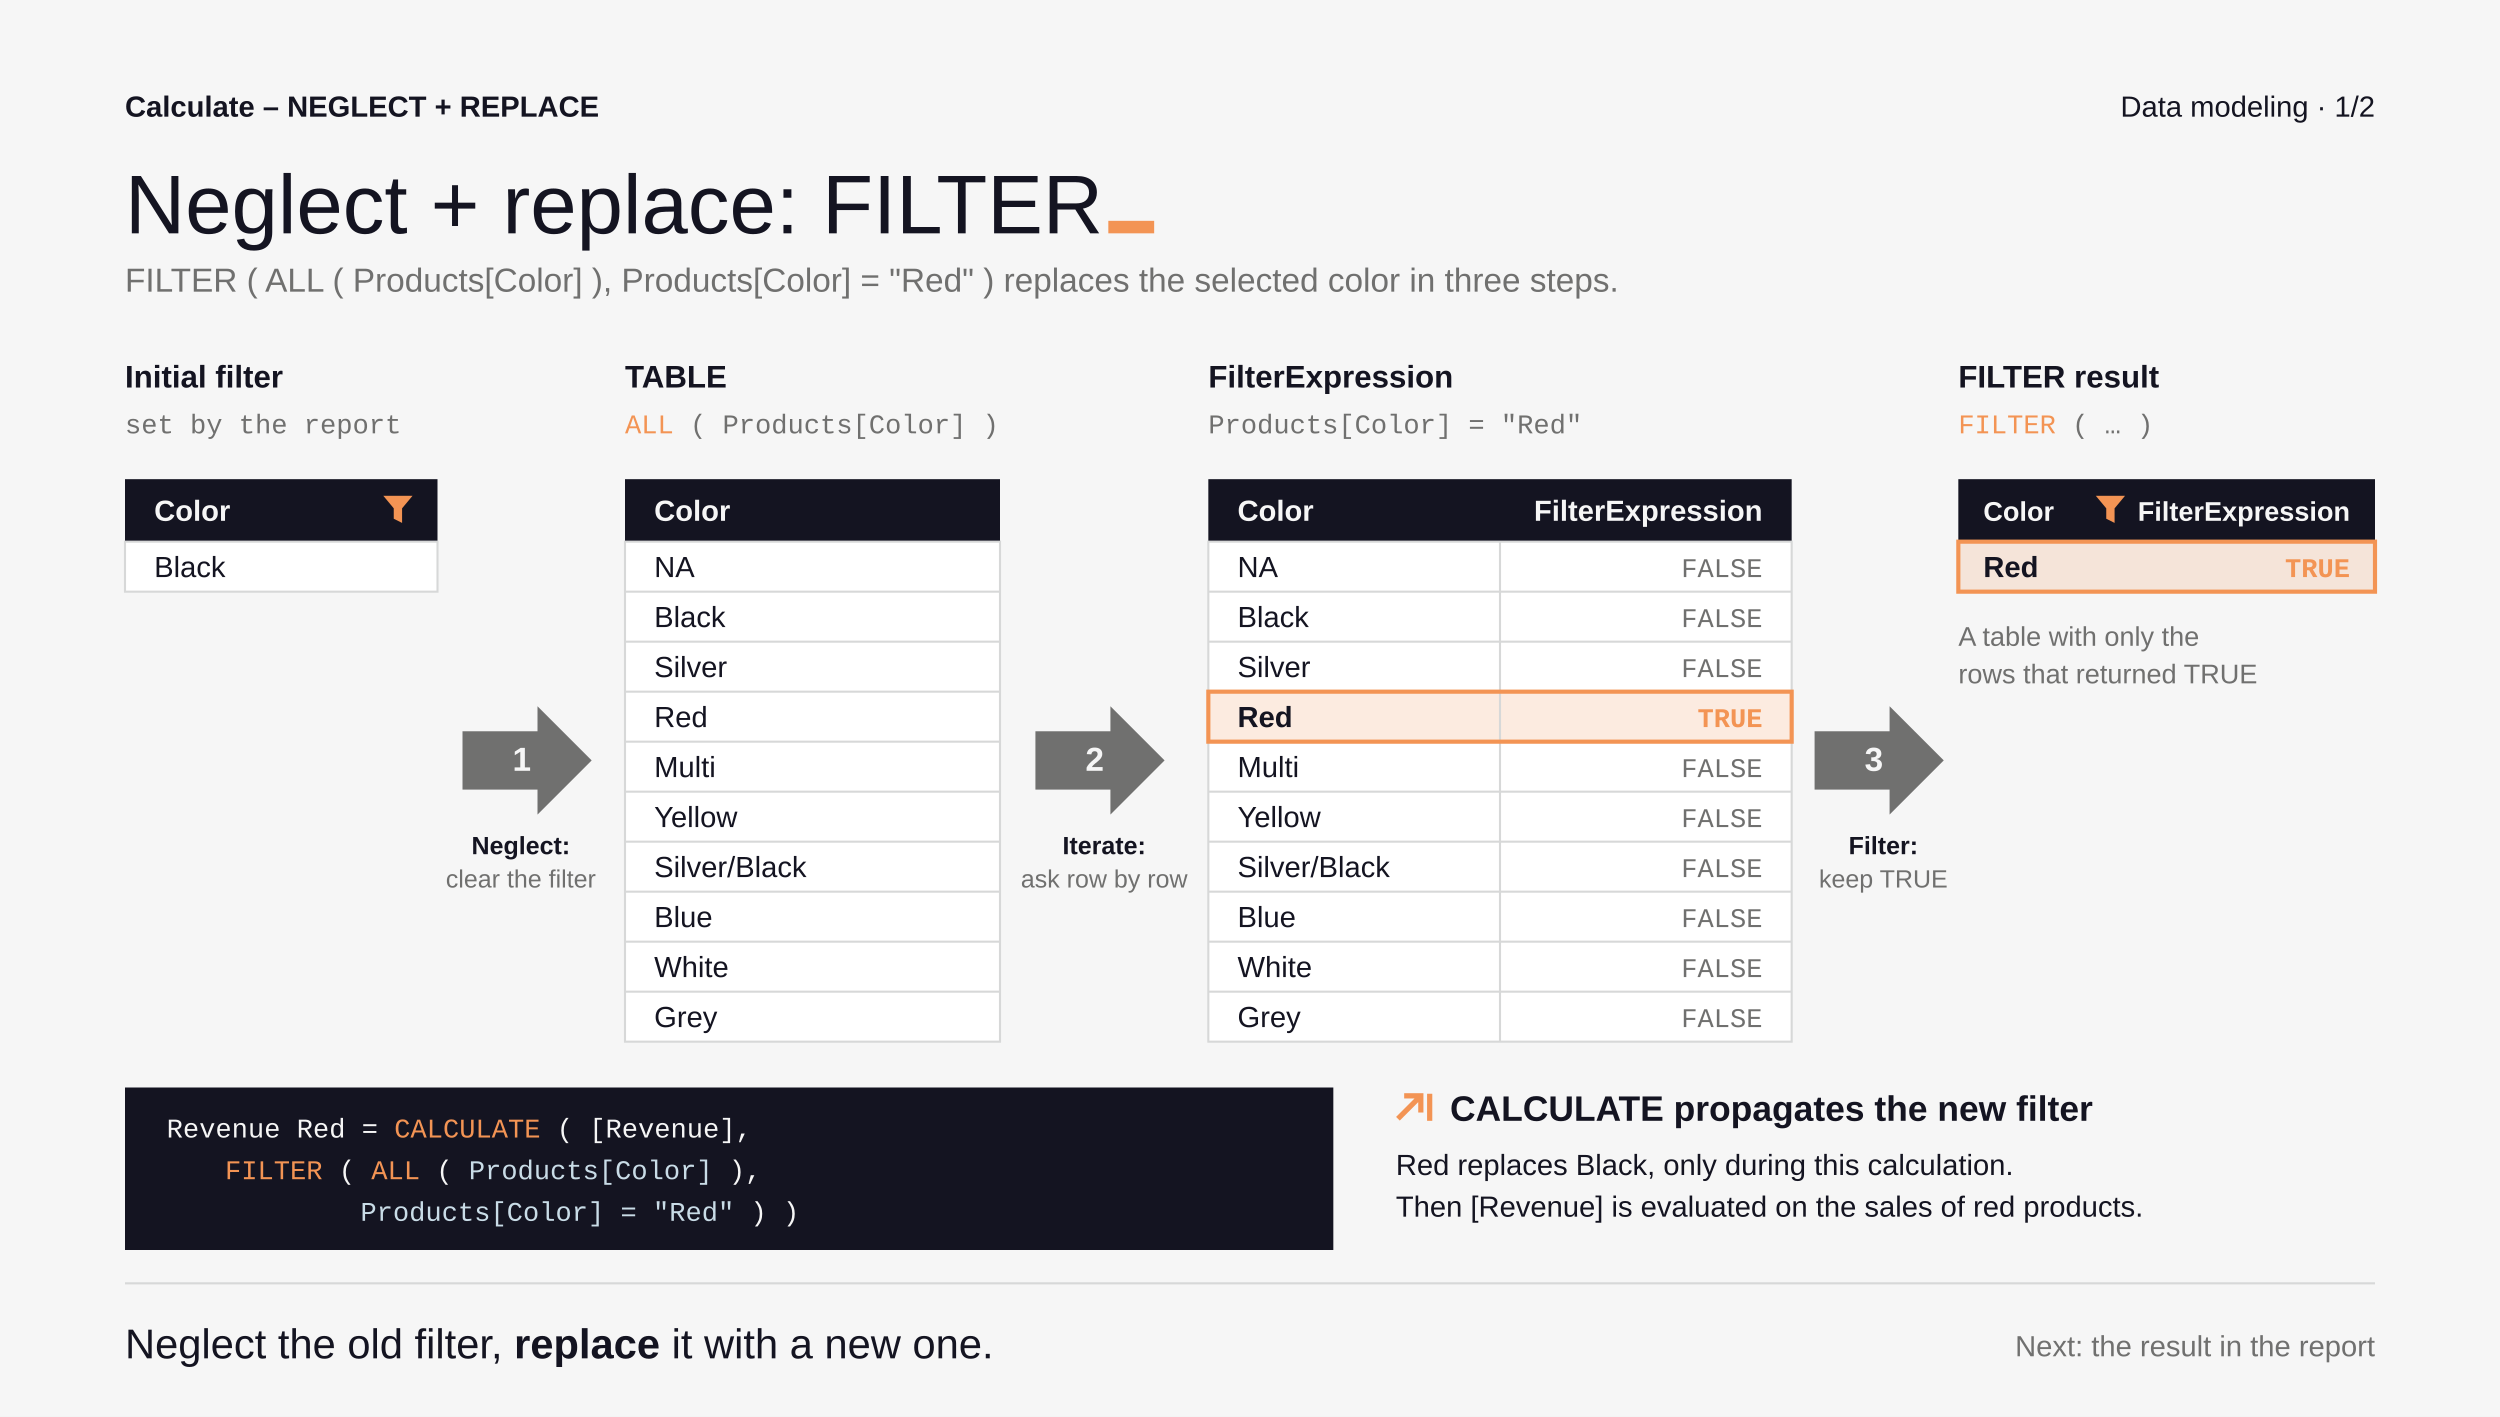
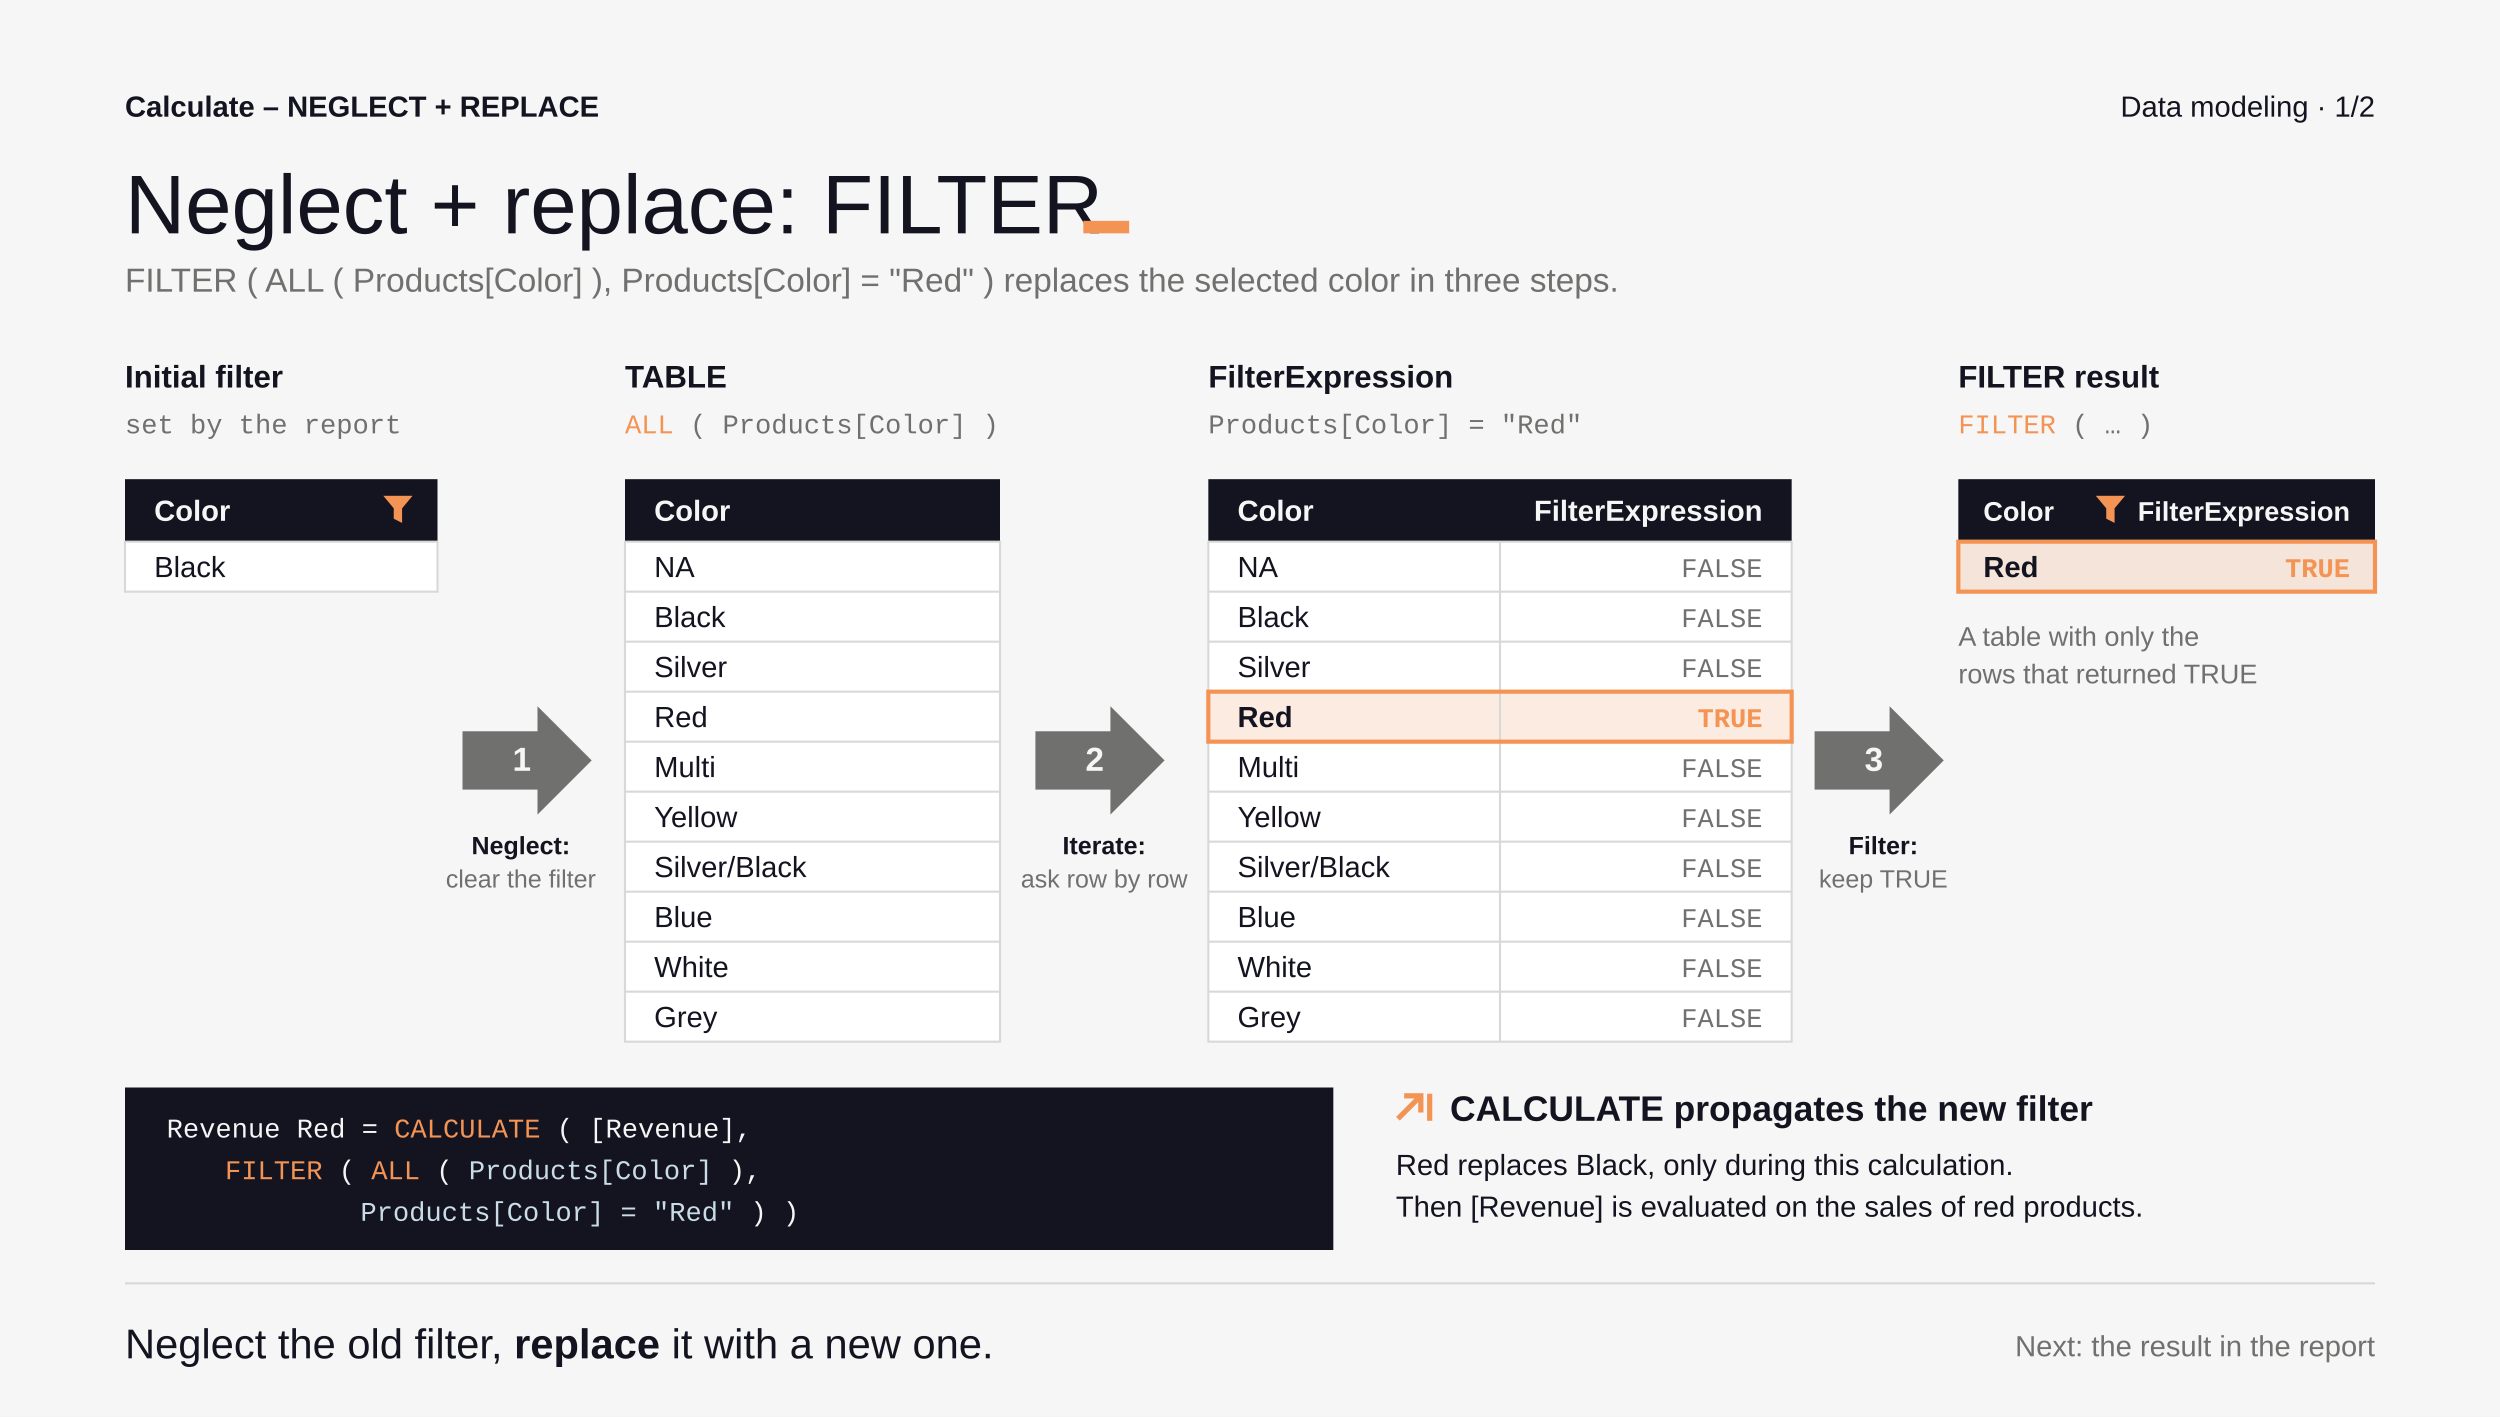
<svg xmlns="http://www.w3.org/2000/svg" viewBox="0 0 1200 680" width="1200" height="680" font-family="Circe, 'Segoe UI', Arial, sans-serif">
  <defs>
    <g id="brand-arrow">
      <path d="M1 15 L12 4 M4 4 H12 V12" fill="none" stroke="#F39454" stroke-width="2.5" />
      <rect x="15" y="3" width="2.5" height="13" fill="#F39454" />
    </g>
    <path id="funnel" d="M0 0 H14 L9 6 V13 L5 11 V6 Z" />
    <g id="step-arrow">
      <path d="M0 -14 H36 V-26 L62 0 L36 26 V14 H0 Z" fill="#70706F" />
    </g>
  </defs>
  <rect width="1200" height="680" fill="#F6F6F6" />
  <text x="60" y="56" font-size="14" font-weight="700" fill="#141421">Calculate – NEGLECT + REPLACE</text>
  <text x="1140" y="56" font-size="14" fill="#141421" text-anchor="end">Data modeling · 1/2</text>
-   <text x="60" y="112" font-size="40" font-weight="300" fill="#141421">Neglect + replace: FILTER</text>
-   <rect x="532" y="106" width="22" height="6" fill="#F39454" />
+   <text x="60" y="112" font-size="40" font-weight="300" fill="#141421" textLength="452" lengthAdjust="spacing">Neglect + replace: FILTER</text>
+   <rect x="520" y="106" width="22" height="6" fill="#F39454" />
  <text x="60" y="140" font-size="16" fill="#70706F">FILTER ( ALL ( Products[Color] ), Products[Color] = "Red" ) replaces the selected color in three steps.</text>
  <g font-size="15" font-weight="700" fill="#141421">
    <text x="60" y="186">Initial filter</text>
    <text x="300" y="186">TABLE</text>
    <text x="580" y="186">FilterExpression</text>
    <text x="940" y="186">FILTER result</text>
  </g>
  <g font-family="Consolas, 'Courier New', monospace" font-size="13" fill="#70706F">
    <text x="60" y="208">set by the report</text>
    <text x="300" y="208">
      <tspan fill="#F39454">ALL</tspan> ( Products[Color] )</text>
    <text x="580" y="208">Products[Color] = "Red"</text>
    <text x="940" y="208">
      <tspan fill="#F39454">FILTER</tspan> ( … )</text>
  </g>
  <rect x="60" y="230" width="150" height="30" fill="#141421" />
  <text x="74" y="250" font-size="14" font-weight="700" fill="#F6F6F6">Color</text>
  <use href="#funnel" x="184" y="238" fill="#F39454" />
  <rect x="60" y="260" width="150" height="24" fill="#FFFFFF" stroke="#D7D8D8" />
  <text x="74" y="277" font-size="14" fill="#141421">Black</text>
  <use href="#step-arrow" x="222" y="365" />
  <text x="246" y="370" font-size="16" font-weight="700" fill="#F6F6F6">1</text>
  <text x="250" y="410" font-size="12" font-weight="700" fill="#141421" text-anchor="middle">Neglect:</text>
  <text x="250" y="426" font-size="12" fill="#70706F" text-anchor="middle">clear the filter</text>
  <rect x="300" y="230" width="180" height="30" fill="#141421" />
  <text x="314" y="250" font-size="14" font-weight="700" fill="#F6F6F6">Color</text>
  <rect x="300" y="260" width="180" height="240" fill="#FFFFFF" stroke="#D7D8D8" />
  <g stroke="#D7D8D8">
    <line x1="300" y1="284" x2="480" y2="284" />
    <line x1="300" y1="308" x2="480" y2="308" />
    <line x1="300" y1="332" x2="480" y2="332" />
    <line x1="300" y1="356" x2="480" y2="356" />
    <line x1="300" y1="380" x2="480" y2="380" />
    <line x1="300" y1="404" x2="480" y2="404" />
    <line x1="300" y1="428" x2="480" y2="428" />
    <line x1="300" y1="452" x2="480" y2="452" />
    <line x1="300" y1="476" x2="480" y2="476" />
  </g>
  <g font-size="14" fill="#141421">
    <text x="314" y="277">NA</text>
    <text x="314" y="301">Black</text>
    <text x="314" y="325">Silver</text>
    <text x="314" y="349">Red</text>
    <text x="314" y="373">Multi</text>
    <text x="314" y="397">Yellow</text>
    <text x="314" y="421">Silver/Black</text>
    <text x="314" y="445">Blue</text>
    <text x="314" y="469">White</text>
    <text x="314" y="493">Grey</text>
  </g>
  <use href="#step-arrow" x="497" y="365" />
  <text x="521" y="370" font-size="16" font-weight="700" fill="#F6F6F6">2</text>
  <text x="530" y="410" font-size="12" font-weight="700" fill="#141421" text-anchor="middle">Iterate:</text>
  <text x="530" y="426" font-size="12" fill="#70706F" text-anchor="middle">ask row by row</text>
  <rect x="580" y="230" width="280" height="30" fill="#141421" />
  <g font-size="14" font-weight="700" fill="#F6F6F6">
    <text x="594" y="250">Color</text>
    <text x="846" y="250" text-anchor="end">FilterExpression</text>
  </g>
  <rect x="580" y="260" width="280" height="240" fill="#FFFFFF" stroke="#D7D8D8" />
  <rect x="580" y="332" width="280" height="24" fill="#F39454" fill-opacity="0.18" />
  <g stroke="#D7D8D8">
    <line x1="580" y1="284" x2="860" y2="284" />
    <line x1="580" y1="308" x2="860" y2="308" />
    <line x1="580" y1="332" x2="860" y2="332" />
    <line x1="580" y1="356" x2="860" y2="356" />
    <line x1="580" y1="380" x2="860" y2="380" />
    <line x1="580" y1="404" x2="860" y2="404" />
    <line x1="580" y1="428" x2="860" y2="428" />
    <line x1="580" y1="452" x2="860" y2="452" />
    <line x1="580" y1="476" x2="860" y2="476" />
    <line x1="720" y1="260" x2="720" y2="500" />
  </g>
  <g font-size="14" fill="#141421">
    <text x="594" y="277">NA</text>
    <text x="594" y="301">Black</text>
    <text x="594" y="325">Silver</text>
    <text x="594" y="349" font-weight="700">Red</text>
    <text x="594" y="373">Multi</text>
    <text x="594" y="397">Yellow</text>
    <text x="594" y="421">Silver/Black</text>
    <text x="594" y="445">Blue</text>
    <text x="594" y="469">White</text>
    <text x="594" y="493">Grey</text>
  </g>
  <g font-family="Consolas, 'Courier New', monospace" font-size="13" fill="#70706F" text-anchor="end">
    <text x="846" y="277">FALSE</text>
    <text x="846" y="301">FALSE</text>
    <text x="846" y="325">FALSE</text>
    <text x="846" y="349" font-weight="700" fill="#F39454">TRUE</text>
    <text x="846" y="373">FALSE</text>
    <text x="846" y="397">FALSE</text>
    <text x="846" y="421">FALSE</text>
    <text x="846" y="445">FALSE</text>
    <text x="846" y="469">FALSE</text>
    <text x="846" y="493">FALSE</text>
  </g>
  <rect x="580" y="332" width="280" height="24" fill="none" stroke="#F39454" stroke-width="2" />
  <use href="#step-arrow" x="871" y="365" />
  <text x="895" y="370" font-size="16" font-weight="700" fill="#F6F6F6">3</text>
  <text x="904" y="410" font-size="12" font-weight="700" fill="#141421" text-anchor="middle">Filter:</text>
  <text x="904" y="426" font-size="12" fill="#70706F" text-anchor="middle">keep TRUE</text>
  <rect x="940" y="230" width="200" height="30" fill="#141421" />
  <g font-size="13" font-weight="700" fill="#F6F6F6">
    <text x="952" y="250">Color</text>
    <text x="1128" y="250" text-anchor="end">FilterExpression</text>
  </g>
  <use href="#funnel" x="1006" y="238" fill="#F39454" />
  <rect x="940" y="260" width="200" height="24" fill="#F39454" fill-opacity="0.18" stroke="#F39454" stroke-width="2" />
  <text x="952" y="277" font-size="14" font-weight="700" fill="#141421">Red</text>
  <text x="1128" y="277" font-family="Consolas, 'Courier New', monospace" font-size="13" font-weight="700" fill="#F39454" text-anchor="end">TRUE</text>
  <text x="940" y="310" font-size="13" fill="#70706F">A table with only the</text>
  <text x="940" y="328" font-size="13" fill="#70706F">rows that returned TRUE</text>
  <rect x="60" y="522" width="580" height="78" fill="#141421" />
  <g font-family="Consolas, 'Courier New', monospace" font-size="13" fill="#F6F6F6">
    <text x="80" y="546">Revenue Red = <tspan fill="#F39454">CALCULATE</tspan> ( [Revenue],</text>
    <text x="108" y="566">
      <tspan fill="#F39454">FILTER</tspan> ( <tspan fill="#F39454">ALL</tspan> ( <tspan fill="#C9DCE7">Products[Color]</tspan> ),</text>
    <text x="173" y="586">
      <tspan fill="#C9DCE7">Products[Color] = "Red"</tspan> ) )</text>
  </g>
  <use href="#brand-arrow" x="670" y="522" />
  <text x="696" y="538" font-size="17" font-weight="700" fill="#141421">CALCULATE propagates the new filter</text>
  <text x="670" y="564" font-size="14" fill="#141421">Red replaces Black, only during this calculation.</text>
  <text x="670" y="584" font-size="14" fill="#141421">Then [Revenue] is evaluated on the sales of red products.</text>
  <line x1="60" y1="616" x2="1140" y2="616" stroke="#D7D8D8" stroke-width="1" />
  <text x="60" y="652" font-size="20" fill="#141421">Neglect the old filter, <tspan font-weight="700">replace</tspan> it with a new one.</text>
  <text x="1140" y="651" font-size="14" fill="#70706F" text-anchor="end">Next: the result in the report</text>
</svg>
